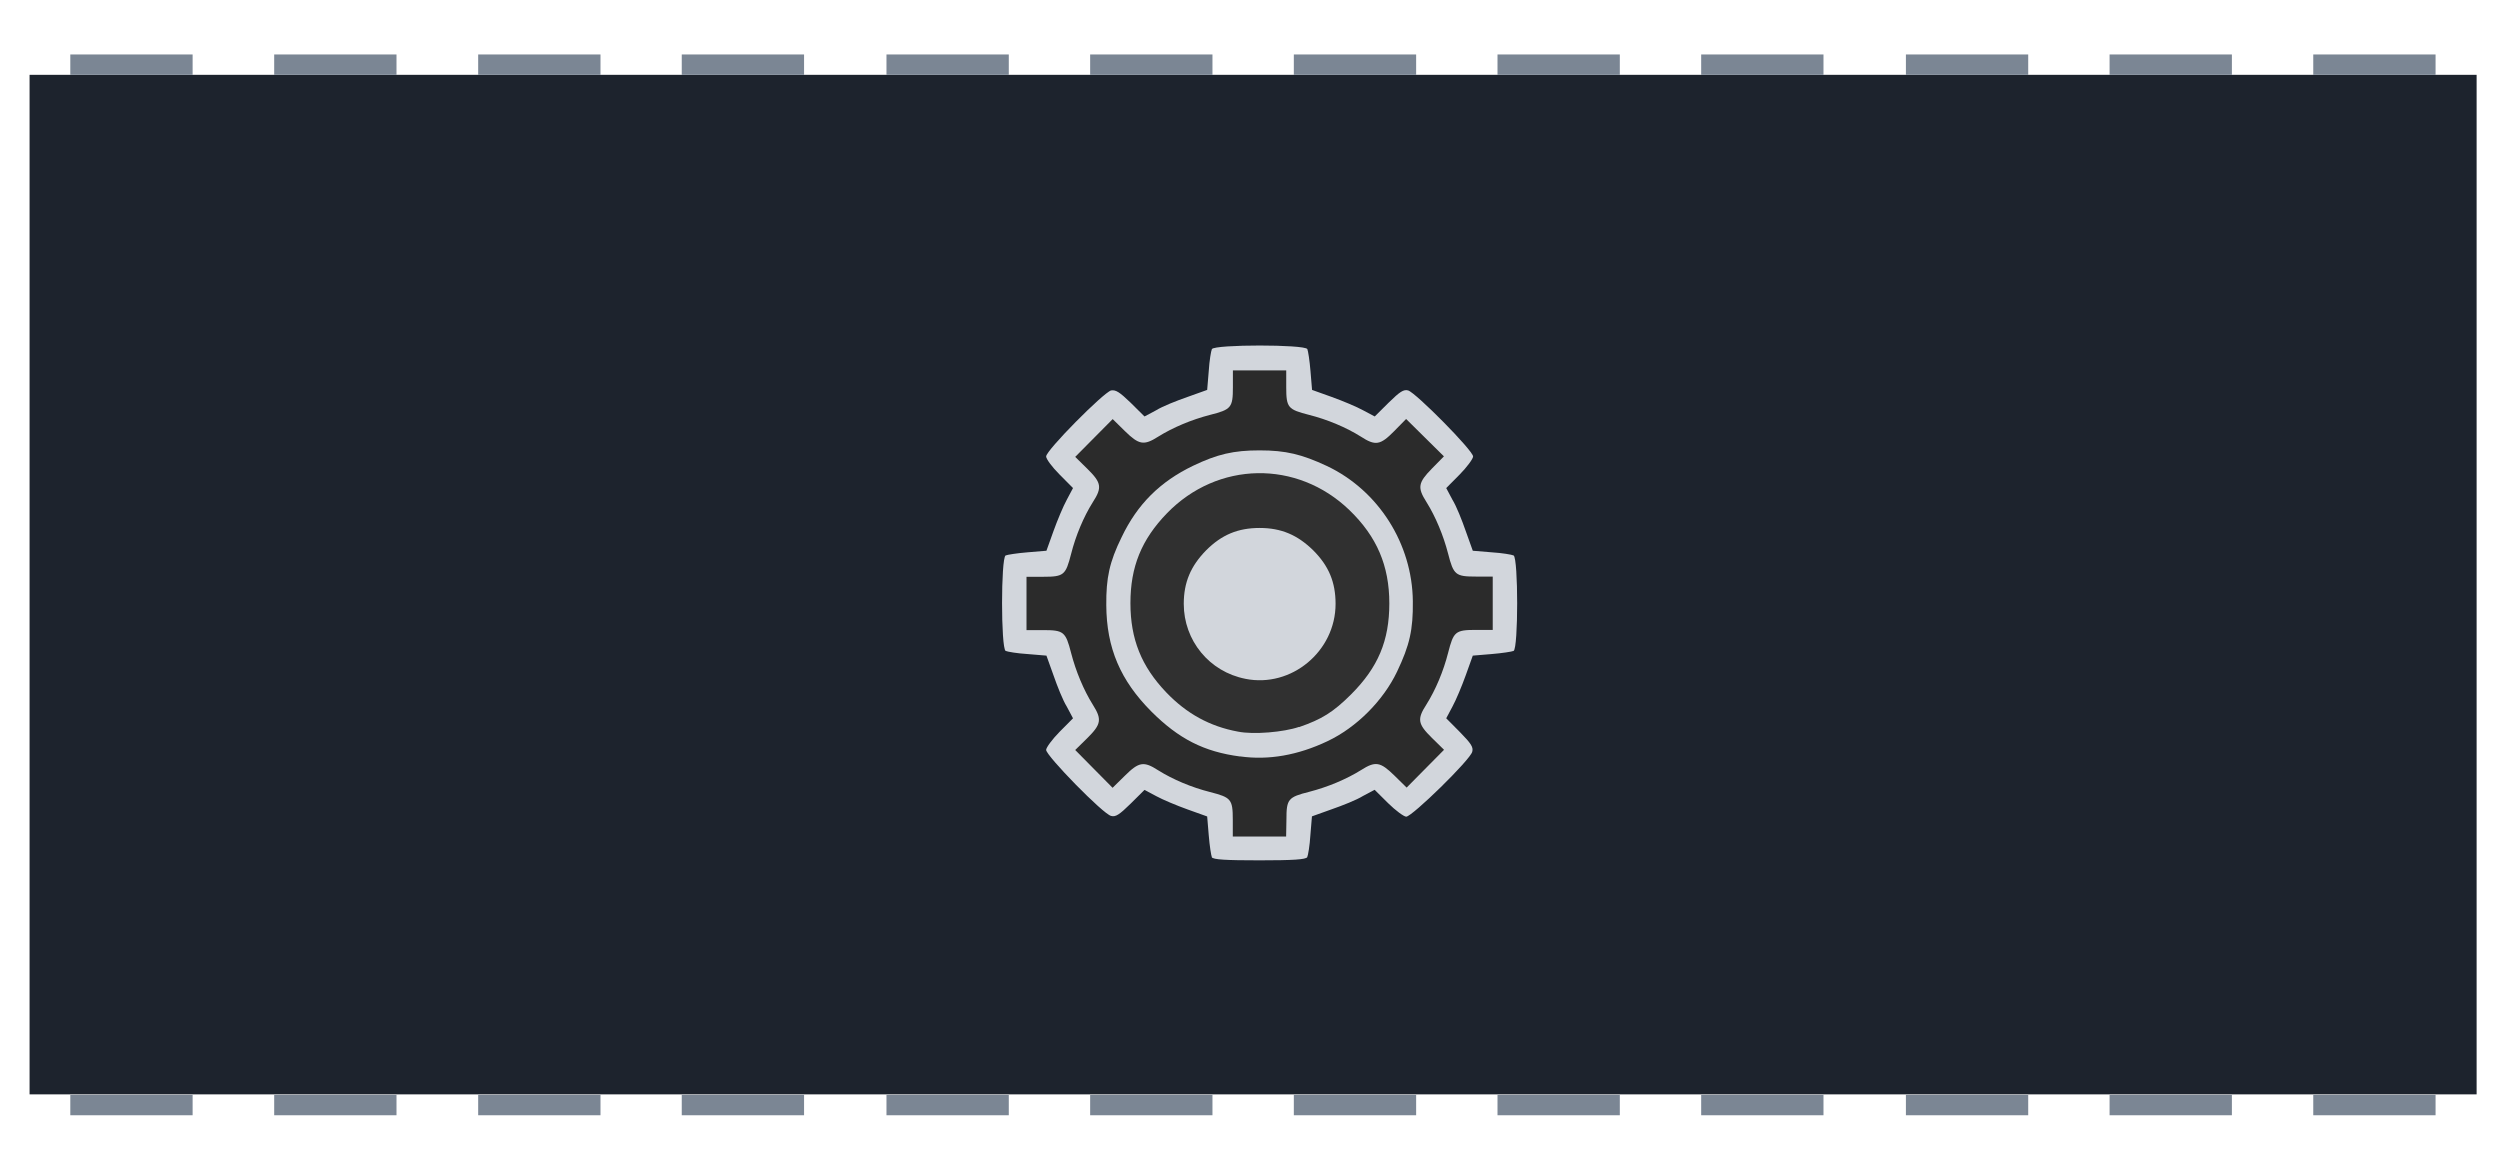
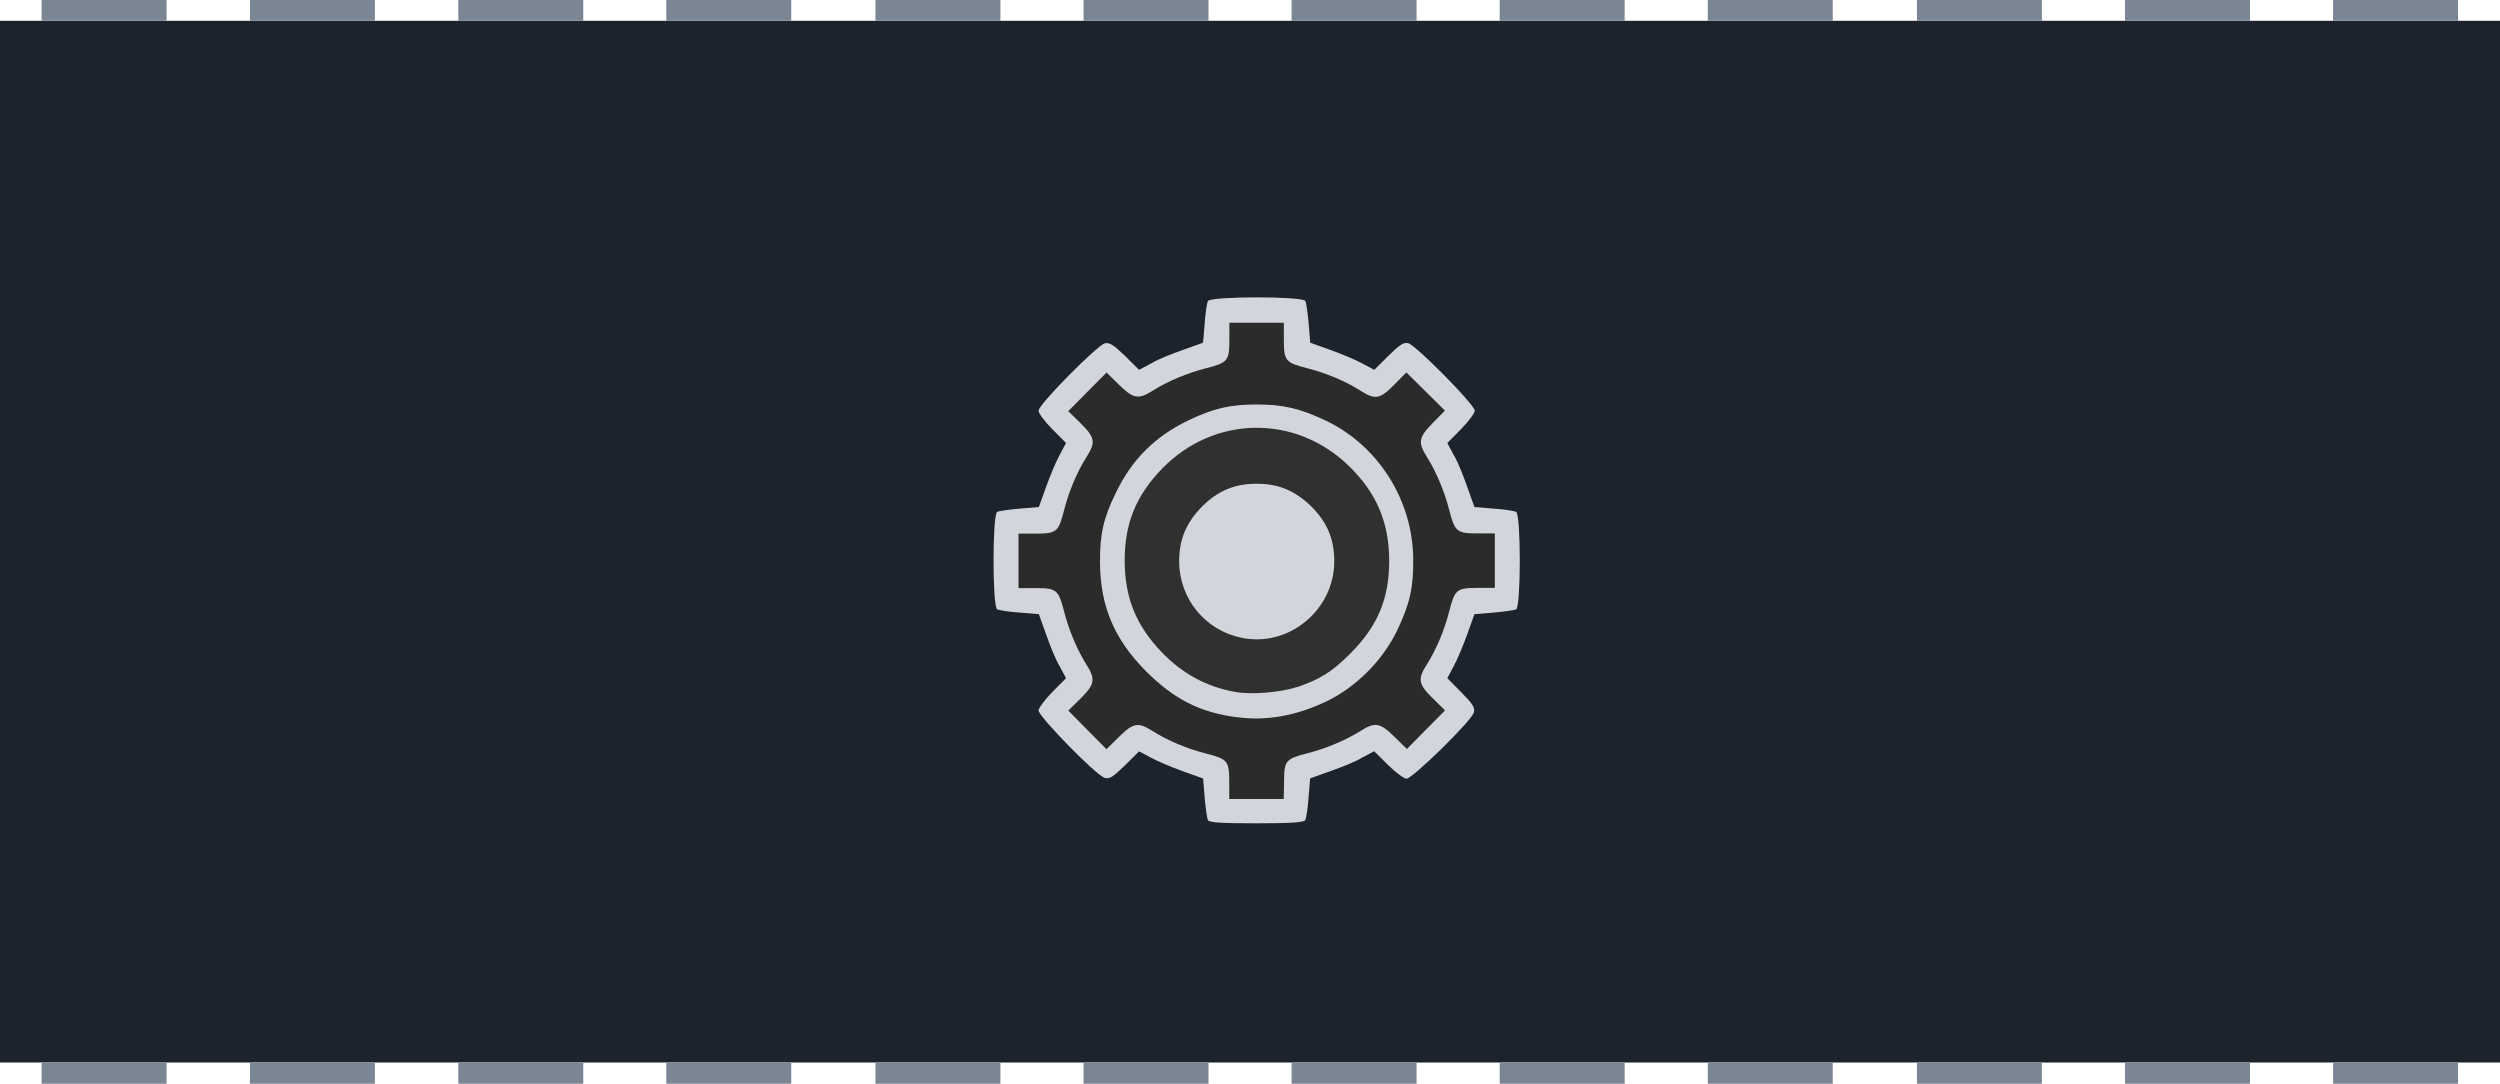
- <svg xmlns="http://www.w3.org/2000/svg" width="653.63" height="305.06" version="1.1" viewBox="0 0 172.94 80.715">
-   <g transform="matrix(7.2627 0 0 7.2627 -682.16 -695.34)" stroke-width=".138">
-     <rect x="94.208" y="96.454" width="23.308" height="9.711" fill="#1d232d" style="paint-order:normal" />
-     <g fill="#7b8694">
-       <path d="m94.596 96.26h1.165v0.194h-1.165z" />
-       <path d="m96.538 96.26h1.165v0.194h-1.165z" />
-       <path d="m98.481 96.26h1.165v0.194h-1.165z" />
-       <path d="m100.42 96.26h1.165v0.194h-1.165z" />
-       <path d="m102.37 96.26h1.165v0.194h-1.165z" />
-       <path d="m104.31 96.26h1.165v0.194h-1.165z" />
-       <path d="m106.25 96.26h1.165v0.194h-1.165z" />
-       <path d="m108.19 96.26h1.165v0.194h-1.165z" />
-       <path d="m110.13 96.26h1.165v0.194h-1.165z" />
-       <path d="m112.08 96.26h1.165v0.194h-1.165z" />
-       <path d="m114.02 96.26h1.165v0.194h-1.165z" />
-       <path d="m115.96 96.26h1.165v0.194h-1.165z" />
-       <path d="m115.96 106.17h1.165v0.194h-1.165z" />
-       <path d="m114.02 106.17h1.165v0.194h-1.165z" />
-       <path d="m112.08 106.17h1.165v0.194h-1.165z" />
-       <path d="m110.13 106.17h1.165v0.194h-1.165z" />
-       <path d="m108.19 106.17h1.165v0.194h-1.165z" />
-       <path d="m106.25 106.17h1.165v0.194h-1.165z" />
-       <path d="m104.31 106.17h1.165v0.194h-1.165z" />
-       <path d="m102.37 106.17h1.165v0.194h-1.165z" />
-       <path d="m100.42 106.17h1.165v0.194h-1.165z" />
-       <path d="m98.481 106.17h1.165v0.194h-1.165z" />
-       <path d="m96.538 106.17h1.165v0.194h-1.165z" />
-       <path d="m94.596 106.17h1.165v0.194h-1.165z" />
+ <svg xmlns="http://www.w3.org/2000/svg" id="svg70" viewBox="0 0 169.277 73.383" version="1.1" height="277.348" width="639.785">
+   <defs id="defs74" />
+   <g id="g68" stroke-width="0.138" transform="matrix(7.2627,0,0,7.2627,-684.2055,-699.1075)">
+     <rect id="rect4" style="paint-order:normal" fill="#1d232d" height="9.712" width="23.308" y="96.454" x="94.208" />
+     <g id="g54" fill="#7b8694">
+       <path id="path6" d="m 94.596,96.26 h 1.165 v 0.194 H 94.596 Z" />
+       <path id="path8" d="m 96.538,96.26 h 1.165 v 0.194 H 96.538 Z" />
+       <path id="path10" d="m 98.481,96.26 h 1.165 v 0.194 H 98.481 Z" />
+       <path id="path12" d="m 100.42,96.26 h 1.165 v 0.194 H 100.42 Z" />
+       <path id="path14" d="m 102.37,96.26 h 1.165 v 0.194 H 102.37 Z" />
+       <path id="path16" d="m 104.31,96.26 h 1.165 v 0.194 H 104.31 Z" />
+       <path id="path18" d="m 106.25,96.26 h 1.165 v 0.194 H 106.25 Z" />
+       <path id="path20" d="m 108.19,96.26 h 1.165 v 0.194 H 108.19 Z" />
+       <path id="path22" d="m 110.13,96.26 h 1.165 v 0.194 H 110.13 Z" />
+       <path id="path24" d="m 112.08,96.26 h 1.165 v 0.194 H 112.08 Z" />
+       <path id="path26" d="m 114.02,96.26 h 1.165 v 0.194 H 114.02 Z" />
+       <path id="path28" d="m 115.96,96.26 h 1.165 v 0.194 H 115.96 Z" />
+       <path id="path30" d="m 115.96,106.17 h 1.165 v 0.194 H 115.96 Z" />
+       <path id="path32" d="m 114.02,106.17 h 1.165 v 0.194 H 114.02 Z" />
+       <path id="path34" d="m 112.08,106.17 h 1.165 v 0.194 H 112.08 Z" />
+       <path id="path36" d="m 110.13,106.17 h 1.165 v 0.194 H 110.13 Z" />
+       <path id="path38" d="m 108.19,106.17 h 1.165 v 0.194 H 108.19 Z" />
+       <path id="path40" d="m 106.25,106.17 h 1.165 v 0.194 H 106.25 Z" />
+       <path id="path42" d="m 104.31,106.17 h 1.165 v 0.194 H 104.31 Z" />
+       <path id="path44" d="m 102.37,106.17 h 1.165 v 0.194 H 102.37 Z" />
+       <path id="path46" d="m 100.42,106.17 h 1.165 v 0.194 H 100.42 Z" />
+       <path id="path48" d="m 98.481,106.17 h 1.165 v 0.194 H 98.481 Z" />
+       <path id="path50" d="m 96.538,106.17 h 1.165 v 0.194 H 96.538 Z" />
+       <path id="path52" d="m 94.596,106.17 h 1.165 v 0.194 H 94.596 Z" />
    </g>
-     <g transform="matrix(.99998 0 0 .99998 -.068253 .16907)" stroke-width=".011">
-       <path d="m105.54 103.74c-7e-3 -0.015-0.022-0.11-0.03-0.209l-0.015-0.18-0.187-0.067c-0.103-0.037-0.237-0.093-0.299-0.127l-0.111-0.059-0.132 0.131c-0.107 0.105-0.143 0.129-0.186 0.117-0.074-0.015-0.619-0.573-0.619-0.629 0-0.022 0.059-0.102 0.128-0.172l0.128-0.129-0.059-0.111c-0.037-0.059-0.091-0.195-0.127-0.299l-0.067-0.187-0.18-0.015c-0.099-6e-3 -0.192-0.022-0.209-0.03-0.045-0.03-0.045-0.882 0-0.909 0.015-7e-3 0.11-0.022 0.209-0.03l0.18-0.015 0.067-0.187c0.037-0.103 0.093-0.237 0.127-0.299l0.059-0.111-0.128-0.129c-0.074-0.074-0.128-0.149-0.128-0.172 0-0.059 0.547-0.61 0.619-0.629 0.045-0.007 0.08 0.015 0.186 0.117l0.132 0.131 0.111-0.059c0.059-0.037 0.195-0.091 0.299-0.127l0.187-0.067 0.015-0.18c6e-3 -0.099 0.022-0.192 0.03-0.209 0.03-0.045 0.882-0.045 0.909 0 7e-3 0.015 0.022 0.11 0.03 0.209l0.015 0.18 0.187 0.067c0.103 0.037 0.237 0.093 0.299 0.127l0.111 0.059 0.132-0.131c0.107-0.105 0.143-0.129 0.186-0.117 0.074 0.022 0.619 0.573 0.619 0.629 0 0.022-0.059 0.102-0.128 0.172l-0.128 0.129 0.059 0.111c0.037 0.059 0.091 0.195 0.127 0.299l0.067 0.187 0.18 0.015c0.099 6e-3 0.192 0.022 0.209 0.03 0.045 0.03 0.045 0.882 0 0.909-0.015 7e-3 -0.11 0.022-0.209 0.03l-0.18 0.015-0.067 0.187c-0.037 0.103-0.093 0.237-0.127 0.299l-0.059 0.111 0.131 0.132c0.105 0.107 0.129 0.143 0.117 0.186-0.015 0.074-0.573 0.619-0.629 0.619-0.022 0-0.102-0.059-0.172-0.128l-0.129-0.128-0.111 0.059c-0.059 0.037-0.195 0.091-0.299 0.127l-0.187 0.067-0.015 0.18c-6e-3 0.099-0.022 0.192-0.03 0.209-0.015 0.022-0.132 0.03-0.455 0.03-0.323 0-0.441-7e-3 -0.455-0.03z" fill="#d2d6dc" />
-       <path d="m106.25 103.38c0-0.194 0.015-0.213 0.218-0.264 0.174-0.045 0.352-0.119 0.493-0.207 0.137-0.087 0.183-0.079 0.317 0.052l0.117 0.115 0.178-0.18 0.178-0.18-0.116-0.114c-0.134-0.132-0.142-0.178-0.052-0.317 0.088-0.14 0.163-0.319 0.207-0.493 0.052-0.201 0.067-0.218 0.265-0.218h0.16v-0.508h-0.16c-0.194 0-0.213-0.015-0.265-0.218-0.045-0.174-0.119-0.352-0.207-0.493-0.087-0.137-0.079-0.183 0.052-0.317l0.115-0.117-0.18-0.178-0.18-0.178-0.114 0.116c-0.132 0.134-0.178 0.142-0.317 0.052-0.14-0.088-0.319-0.163-0.493-0.207-0.201-0.052-0.218-0.067-0.218-0.264v-0.16h-0.508v0.16c0 0.194-0.015 0.213-0.218 0.264-0.174 0.045-0.352 0.119-0.493 0.207-0.137 0.087-0.183 0.079-0.317-0.052l-0.117-0.115-0.357 0.36 0.116 0.114c0.134 0.132 0.142 0.178 0.052 0.317-0.088 0.14-0.163 0.319-0.207 0.493-0.052 0.201-0.067 0.218-0.265 0.218h-0.16v0.508h0.16c0.194 0 0.213 0.015 0.265 0.218 0.045 0.174 0.119 0.352 0.207 0.493 0.088 0.139 0.08 0.186-0.052 0.317l-0.116 0.114 0.178 0.18 0.178 0.18 0.117-0.115c0.134-0.133 0.18-0.14 0.317-0.052 0.14 0.088 0.319 0.163 0.493 0.207 0.201 0.052 0.218 0.067 0.218 0.264v0.16h0.508z" fill="#2b2b2b" />
-       <path d="m105.81 102.78c-0.347-0.045-0.587-0.17-0.844-0.426-0.298-0.298-0.43-0.608-0.432-1.017-2e-3 -0.258 0.03-0.41 0.146-0.646 0.15-0.314 0.365-0.528 0.68-0.68 0.232-0.111 0.386-0.147 0.634-0.147 0.25 0 0.402 0.037 0.642 0.149 0.491 0.233 0.813 0.741 0.818 1.289 3e-3 0.27-0.03 0.417-0.15 0.669-0.132 0.277-0.386 0.532-0.663 0.663-0.282 0.134-0.562 0.183-0.831 0.145z" fill="#d2d6dc" />
-       <path d="m106.37 102.5c0.218-0.075 0.326-0.143 0.495-0.311 0.258-0.258 0.365-0.512 0.365-0.868 0-0.358-0.119-0.636-0.38-0.888-0.499-0.481-1.256-0.467-1.738 0.03-0.243 0.251-0.348 0.51-0.348 0.856 0 0.343 0.105 0.603 0.341 0.85 0.195 0.204 0.417 0.325 0.684 0.374 0.148 0.03 0.435 5e-3 0.581-0.045z" fill="#303030" />
-       <path d="m105.86 102.04c-0.345-0.067-0.588-0.365-0.588-0.714 0-0.206 0.067-0.361 0.213-0.51 0.149-0.149 0.304-0.213 0.51-0.213s0.361 0.067 0.51 0.213c0.149 0.149 0.213 0.304 0.213 0.51 0 0.452-0.421 0.802-0.859 0.714z" fill="#d2d6dc" />
+     <g id="g66" stroke-width="0.011" transform="matrix(0.99998,0,0,0.99998,-0.068253,0.16907)">
+       <path id="path56" fill="#d2d6dc" d="m 105.54,103.74 c -0.007,-0.015 -0.022,-0.11 -0.03,-0.209 l -0.015,-0.18 -0.187,-0.067 c -0.103,-0.037 -0.237,-0.093 -0.299,-0.127 l -0.111,-0.059 -0.132,0.131 c -0.107,0.105 -0.143,0.129 -0.186,0.117 -0.074,-0.015 -0.619,-0.573 -0.619,-0.629 0,-0.022 0.059,-0.102 0.128,-0.172 l 0.128,-0.129 -0.059,-0.111 c -0.037,-0.059 -0.091,-0.195 -0.127,-0.299 l -0.067,-0.187 -0.18,-0.015 c -0.099,-0.006 -0.192,-0.022 -0.209,-0.03 -0.045,-0.03 -0.045,-0.882 0,-0.909 0.015,-0.007 0.11,-0.022 0.209,-0.03 l 0.18,-0.015 0.067,-0.187 c 0.037,-0.103 0.093,-0.237 0.127,-0.299 l 0.059,-0.111 -0.128,-0.129 c -0.074,-0.074 -0.128,-0.149 -0.128,-0.172 0,-0.059 0.547,-0.61 0.619,-0.629 0.045,-0.007 0.08,0.015 0.186,0.117 l 0.132,0.131 0.111,-0.059 c 0.059,-0.037 0.195,-0.091 0.299,-0.127 l 0.187,-0.067 0.015,-0.18 c 0.006,-0.099 0.022,-0.192 0.03,-0.209 0.03,-0.045 0.882,-0.045 0.909,0 0.007,0.015 0.022,0.11 0.03,0.209 l 0.015,0.18 0.187,0.067 c 0.103,0.037 0.237,0.093 0.299,0.127 l 0.111,0.059 0.132,-0.131 c 0.107,-0.105 0.143,-0.129 0.186,-0.117 0.074,0.022 0.619,0.573 0.619,0.629 0,0.022 -0.059,0.102 -0.128,0.172 l -0.128,0.129 0.059,0.111 c 0.037,0.059 0.091,0.195 0.127,0.299 l 0.067,0.187 0.18,0.015 c 0.099,0.006 0.192,0.022 0.209,0.03 0.045,0.03 0.045,0.882 0,0.909 -0.015,0.007 -0.11,0.022 -0.209,0.03 l -0.18,0.015 -0.067,0.187 c -0.037,0.103 -0.093,0.237 -0.127,0.299 l -0.059,0.111 0.131,0.132 c 0.105,0.107 0.129,0.143 0.117,0.186 -0.015,0.074 -0.573,0.619 -0.629,0.619 -0.022,0 -0.102,-0.059 -0.172,-0.128 l -0.129,-0.128 -0.111,0.059 c -0.059,0.037 -0.195,0.091 -0.299,0.127 l -0.187,0.067 -0.015,0.18 c -0.006,0.099 -0.022,0.192 -0.03,0.209 -0.015,0.022 -0.132,0.03 -0.455,0.03 -0.323,0 -0.441,-0.007 -0.455,-0.03 z" />
+       <path id="path58" fill="#2b2b2b" d="m 106.25,103.38 c 0,-0.194 0.015,-0.213 0.218,-0.264 0.174,-0.045 0.352,-0.119 0.493,-0.207 0.137,-0.087 0.183,-0.079 0.317,0.052 l 0.117,0.115 0.178,-0.18 0.178,-0.18 -0.116,-0.114 c -0.134,-0.132 -0.142,-0.178 -0.052,-0.317 0.088,-0.14 0.163,-0.319 0.207,-0.493 0.052,-0.201 0.067,-0.218 0.265,-0.218 h 0.16 v -0.508 h -0.16 c -0.194,0 -0.213,-0.015 -0.265,-0.218 -0.045,-0.174 -0.119,-0.352 -0.207,-0.493 -0.087,-0.137 -0.079,-0.183 0.052,-0.317 l 0.115,-0.117 -0.18,-0.178 -0.18,-0.178 -0.114,0.116 c -0.132,0.134 -0.178,0.142 -0.317,0.052 -0.14,-0.088 -0.319,-0.163 -0.493,-0.207 -0.201,-0.052 -0.218,-0.067 -0.218,-0.264 v -0.16 h -0.508 v 0.16 c 0,0.194 -0.015,0.213 -0.218,0.264 -0.174,0.045 -0.352,0.119 -0.493,0.207 -0.137,0.087 -0.183,0.079 -0.317,-0.052 l -0.117,-0.115 -0.357,0.36 0.116,0.114 c 0.134,0.132 0.142,0.178 0.052,0.317 -0.088,0.14 -0.163,0.319 -0.207,0.493 -0.052,0.201 -0.067,0.218 -0.265,0.218 h -0.16 v 0.508 h 0.16 c 0.194,0 0.213,0.015 0.265,0.218 0.045,0.174 0.119,0.352 0.207,0.493 0.088,0.139 0.08,0.186 -0.052,0.317 l -0.116,0.114 0.178,0.18 0.178,0.18 0.117,-0.115 c 0.134,-0.133 0.18,-0.14 0.317,-0.052 0.14,0.088 0.319,0.163 0.493,0.207 0.201,0.052 0.218,0.067 0.218,0.264 v 0.16 h 0.508 z" />
+       <path id="path60" fill="#d2d6dc" d="m 105.81,102.78 c -0.347,-0.045 -0.587,-0.17 -0.844,-0.426 -0.298,-0.298 -0.43,-0.608 -0.432,-1.017 -0.002,-0.258 0.03,-0.41 0.146,-0.646 0.15,-0.314 0.365,-0.528 0.68,-0.68 0.232,-0.111 0.386,-0.147 0.634,-0.147 0.25,0 0.402,0.037 0.642,0.149 0.491,0.233 0.813,0.741 0.818,1.289 0.003,0.27 -0.03,0.417 -0.15,0.669 -0.132,0.277 -0.386,0.532 -0.663,0.663 -0.282,0.134 -0.562,0.183 -0.831,0.145 z" />
+       <path id="path62" fill="#303030" d="m 106.37,102.5 c 0.218,-0.075 0.326,-0.143 0.495,-0.311 0.258,-0.258 0.365,-0.512 0.365,-0.868 0,-0.358 -0.119,-0.636 -0.38,-0.888 -0.499,-0.481 -1.256,-0.467 -1.738,0.03 -0.243,0.251 -0.348,0.51 -0.348,0.856 0,0.343 0.105,0.603 0.341,0.85 0.195,0.204 0.417,0.325 0.684,0.374 0.148,0.03 0.435,0.005 0.581,-0.045 z" />
+       <path id="path64" fill="#d2d6dc" d="m 105.86,102.04 c -0.345,-0.067 -0.588,-0.365 -0.588,-0.714 0,-0.206 0.067,-0.361 0.213,-0.51 0.149,-0.149 0.304,-0.213 0.51,-0.213 0.206,0 0.361,0.067 0.51,0.213 0.149,0.149 0.213,0.304 0.213,0.51 0,0.452 -0.421,0.802 -0.859,0.714 z" />
    </g>
  </g>
</svg>
